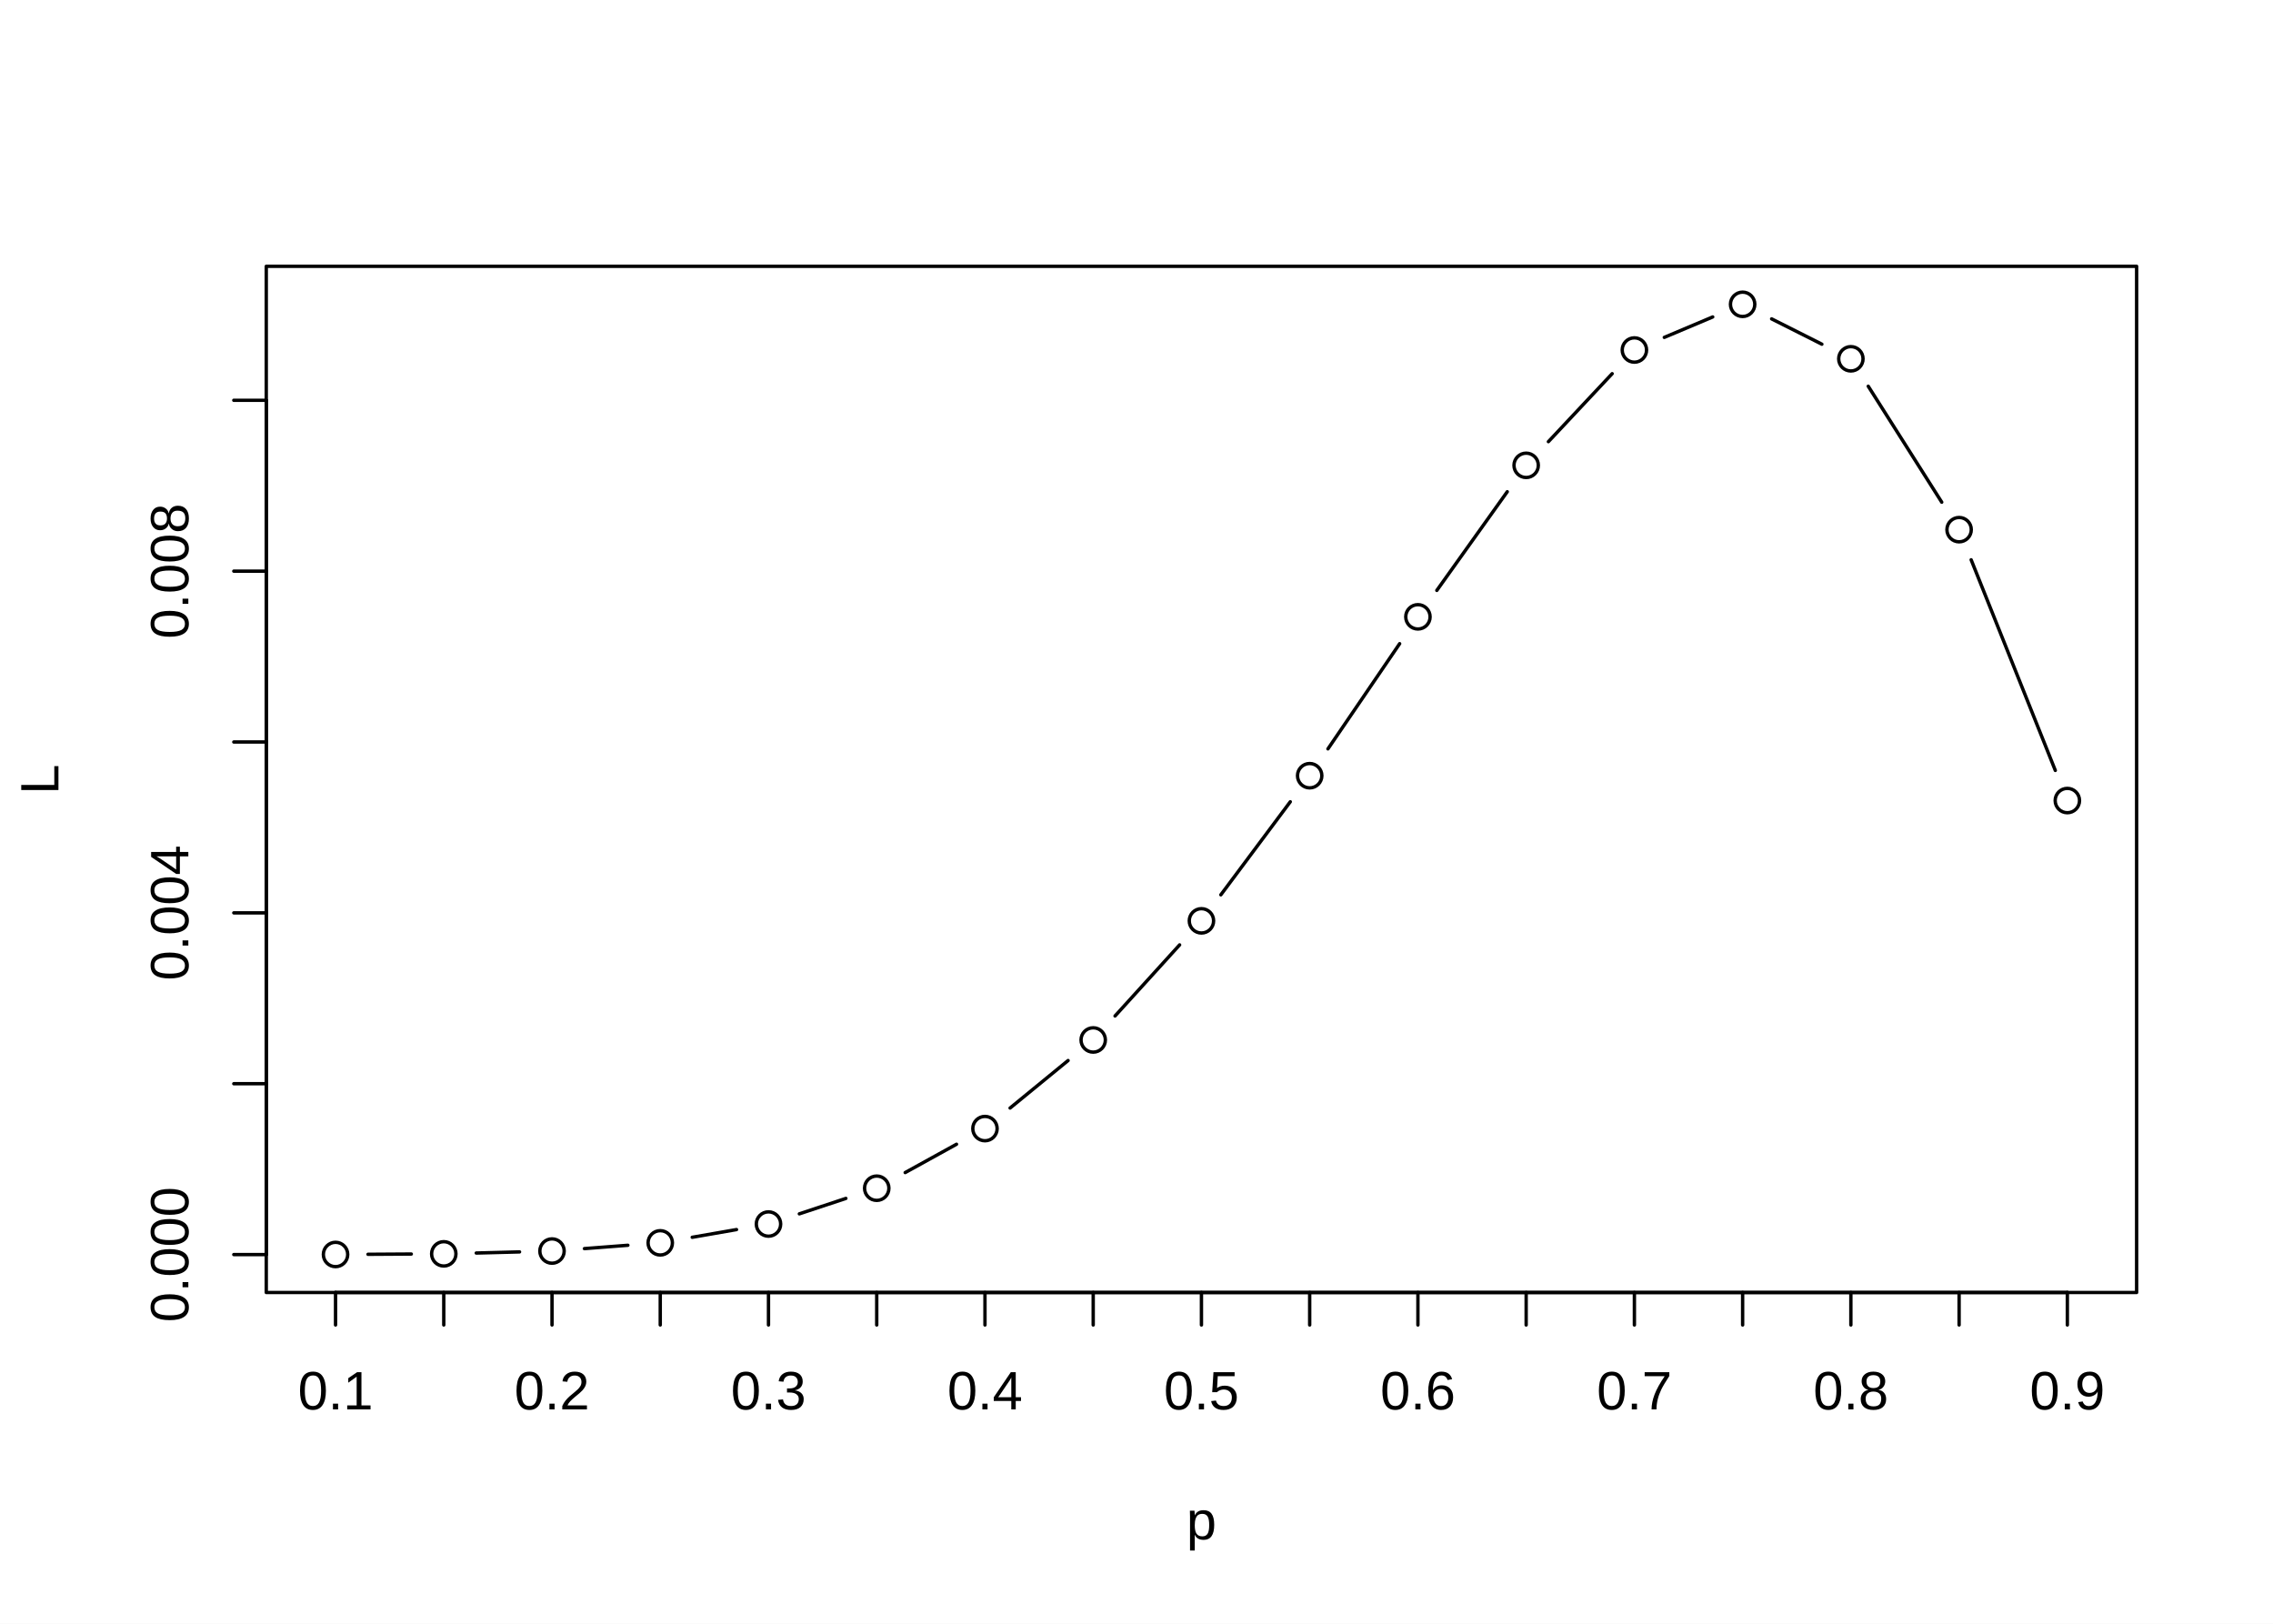
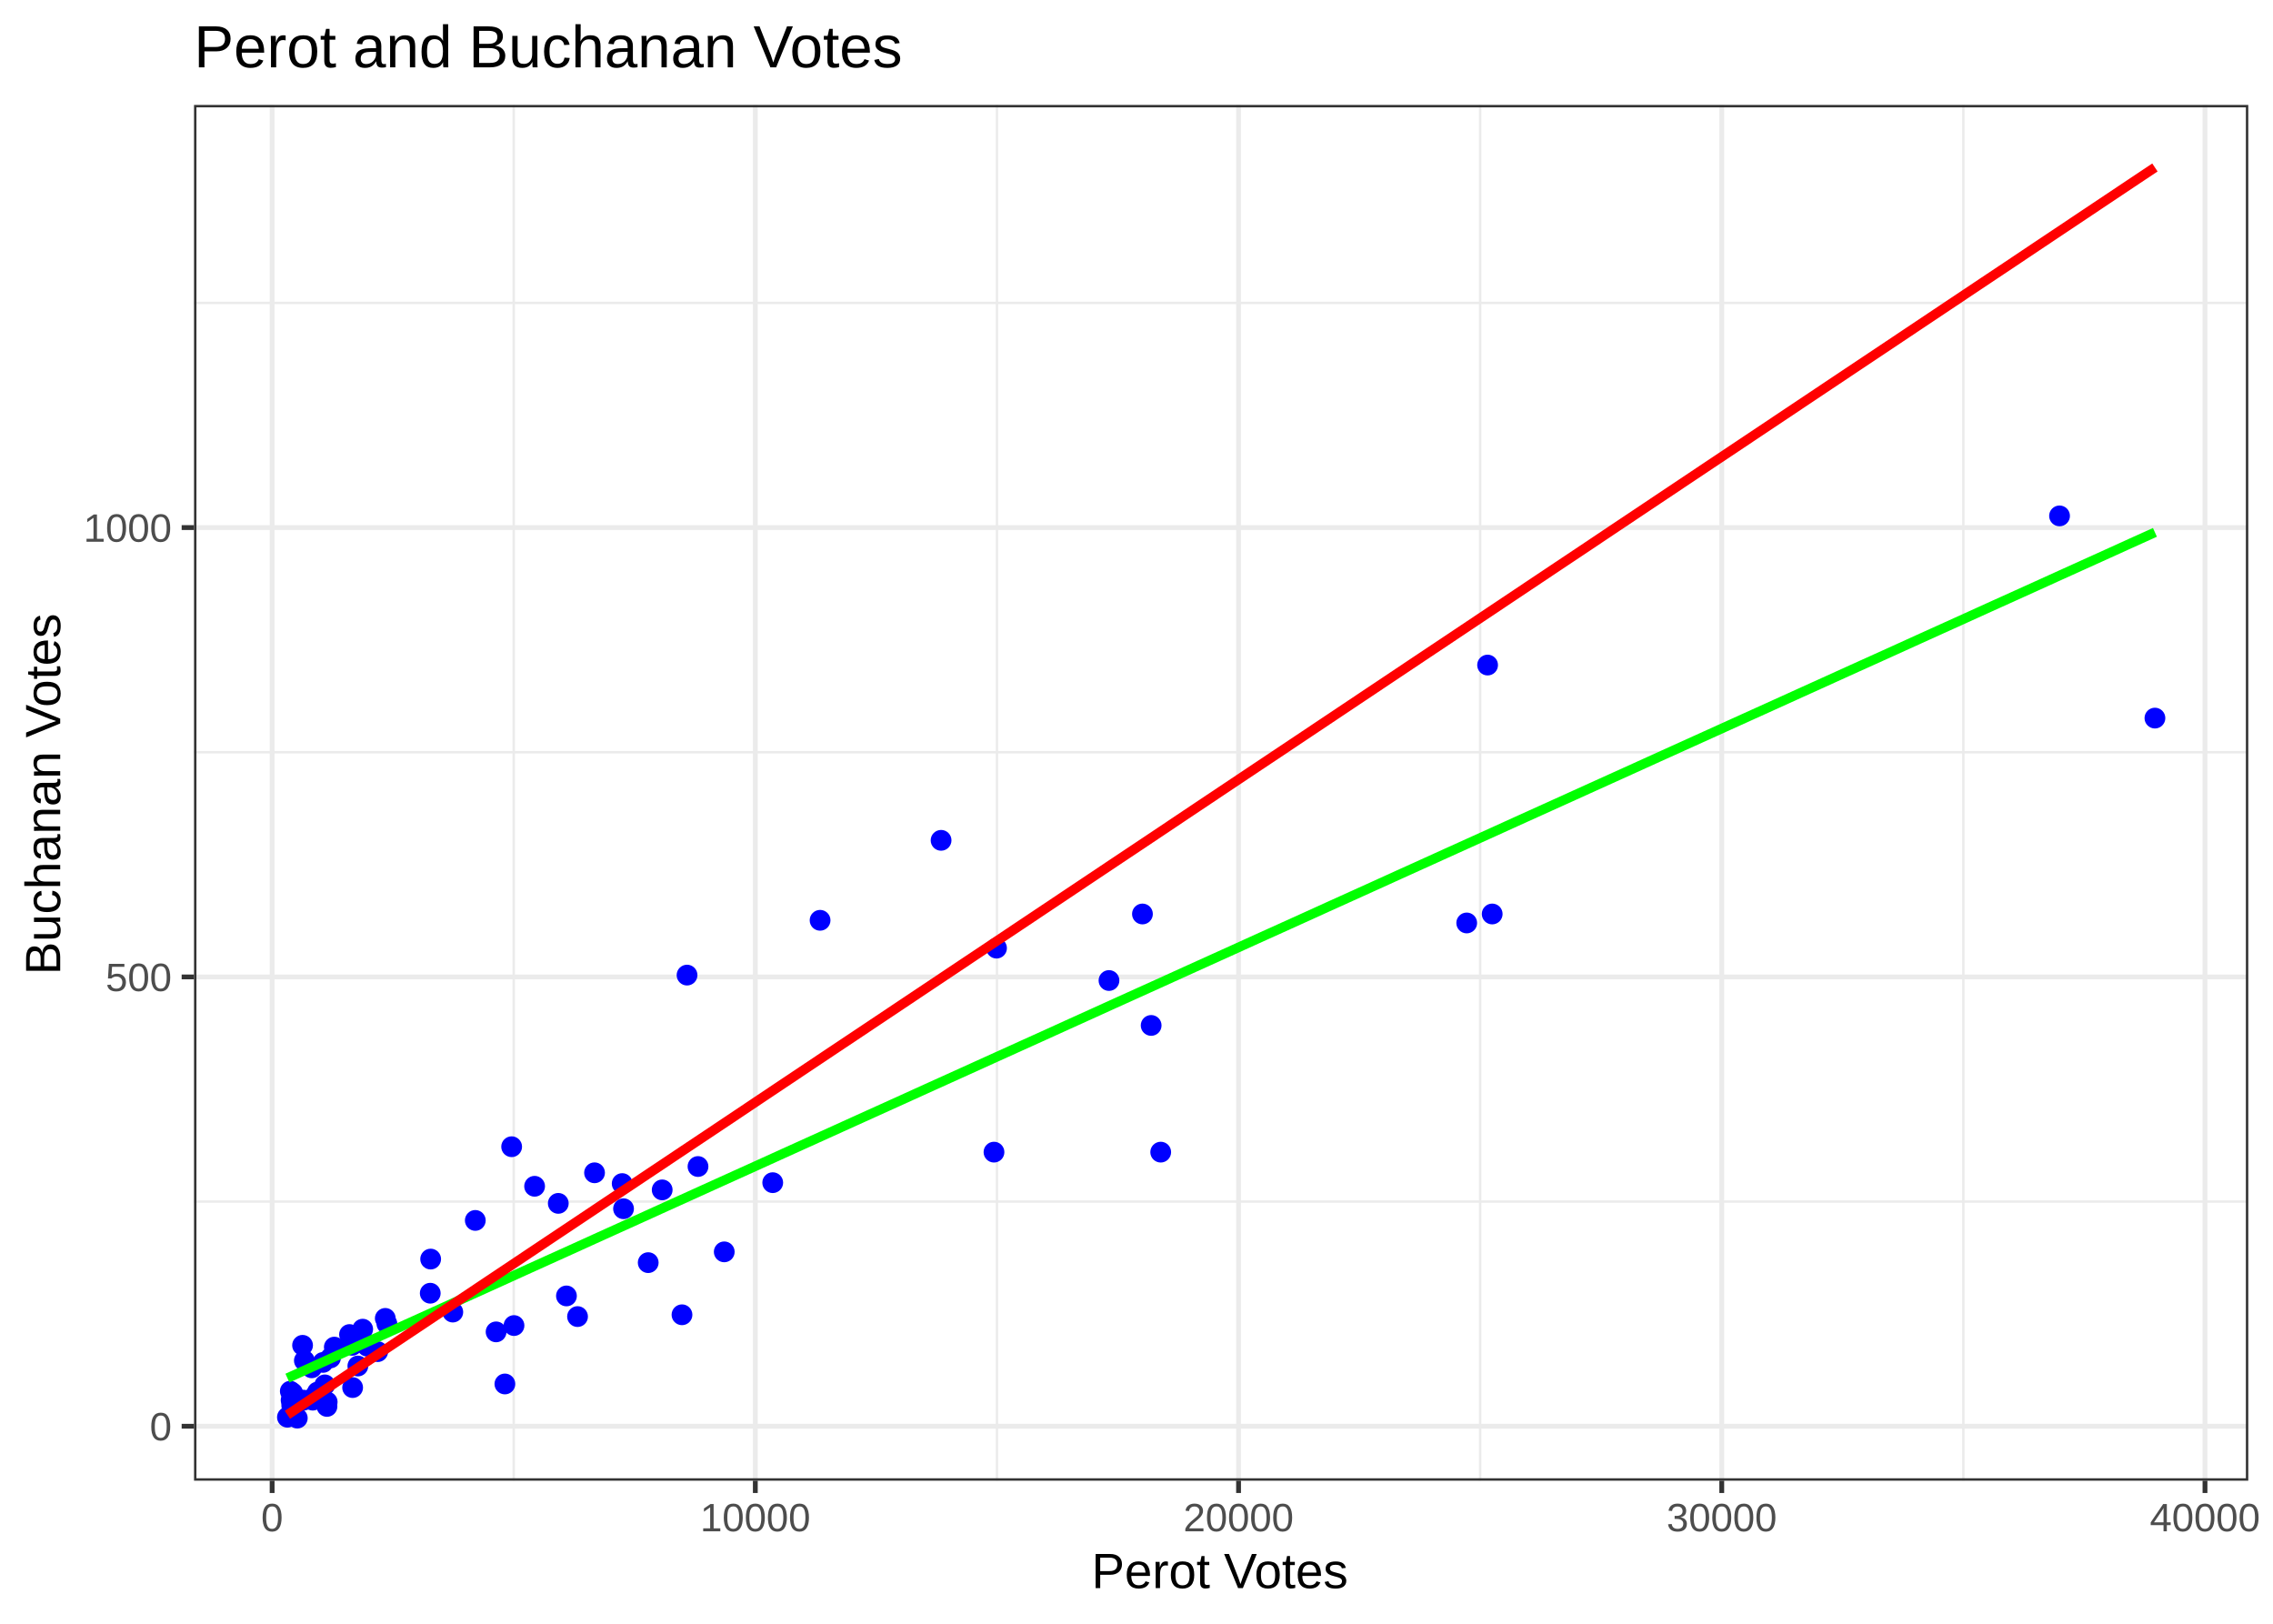
<svg xmlns="http://www.w3.org/2000/svg" viewBox="0 0 504.00 360.00">
  <defs>
    <style type="text/css">
    line, polyline, polygon, path, rect, circle {
      fill: none;
      stroke: #000000;
      stroke-linecap: round;
      stroke-linejoin: round;
      stroke-miterlimit: 10.00;
    }
  </style>
  </defs>
  <rect width="100%" height="100%" style="stroke: none; fill: #FFFFFF;" />
+   <rect x="0.00" y="0.00" width="504.00" height="360.00" style="stroke-width: 1.07; stroke: #FFFFFF; fill: #FFFFFF;" />
  <defs>
-     <clipPath id="cpNTkuMDR8NDczLjc2fDI4Ni41Nnw1OS4wNA==">
-       <rect x="59.04" y="59.04" width="414.72" height="227.52" />
+     <clipPath id="cpNDMuMDJ8NDk4LjUyfDMyOC4yOHwyMy4yNw==">
+       <rect x="43.02" y="23.27" width="455.50" height="305.01" />
    </clipPath>
  </defs>
-   <line x1="81.60" y1="278.09" x2="91.20" y2="278.03" style="stroke-width: 0.75;" clip-path="url(#cpNTkuMDR8NDczLjc2fDI4Ni41Nnw1OS4wNA==)" />
-   <line x1="105.60" y1="277.81" x2="115.20" y2="277.56" style="stroke-width: 0.75;" clip-path="url(#cpNTkuMDR8NDczLjc2fDI4Ni41Nnw1OS4wNA==)" />
-   <line x1="129.58" y1="276.83" x2="139.22" y2="276.09" style="stroke-width: 0.75;" clip-path="url(#cpNTkuMDR8NDczLjc2fDI4Ni41Nnw1OS4wNA==)" />
-   <line x1="153.49" y1="274.32" x2="163.31" y2="272.61" style="stroke-width: 0.75;" clip-path="url(#cpNTkuMDR8NDczLjc2fDI4Ni41Nnw1OS4wNA==)" />
-   <line x1="177.24" y1="269.12" x2="187.56" y2="265.70" style="stroke-width: 0.75;" clip-path="url(#cpNTkuMDR8NDczLjc2fDI4Ni41Nnw1OS4wNA==)" />
-   <line x1="200.71" y1="259.97" x2="212.09" y2="253.69" style="stroke-width: 0.75;" clip-path="url(#cpNTkuMDR8NDczLjc2fDI4Ni41Nnw1OS4wNA==)" />
-   <line x1="223.97" y1="245.66" x2="236.83" y2="235.13" style="stroke-width: 0.75;" clip-path="url(#cpNTkuMDR8NDczLjc2fDI4Ni41Nnw1OS4wNA==)" />
-   <line x1="247.24" y1="225.25" x2="261.56" y2="209.49" style="stroke-width: 0.75;" clip-path="url(#cpNTkuMDR8NDczLjc2fDI4Ni41Nnw1OS4wNA==)" />
-   <line x1="270.70" y1="198.39" x2="286.10" y2="177.76" style="stroke-width: 0.75;" clip-path="url(#cpNTkuMDR8NDczLjc2fDI4Ni41Nnw1OS4wNA==)" />
-   <line x1="294.45" y1="166.03" x2="310.35" y2="142.71" style="stroke-width: 0.75;" clip-path="url(#cpNTkuMDR8NDczLjc2fDI4Ni41Nnw1OS4wNA==)" />
-   <line x1="318.59" y1="130.90" x2="334.21" y2="109.02" style="stroke-width: 0.75;" clip-path="url(#cpNTkuMDR8NDczLjc2fDI4Ni41Nnw1OS4wNA==)" />
-   <line x1="343.33" y1="97.92" x2="357.47" y2="82.85" style="stroke-width: 0.75;" clip-path="url(#cpNTkuMDR8NDczLjc2fDI4Ni41Nnw1OS4wNA==)" />
-   <line x1="369.03" y1="74.80" x2="379.77" y2="70.27" style="stroke-width: 0.75;" clip-path="url(#cpNTkuMDR8NDczLjc2fDI4Ni41Nnw1OS4wNA==)" />
-   <line x1="392.83" y1="70.70" x2="403.97" y2="76.31" style="stroke-width: 0.75;" clip-path="url(#cpNTkuMDR8NDczLjc2fDI4Ni41Nnw1OS4wNA==)" />
-   <line x1="414.25" y1="85.63" x2="430.55" y2="111.34" style="stroke-width: 0.75;" clip-path="url(#cpNTkuMDR8NDczLjc2fDI4Ni41Nnw1OS4wNA==)" />
-   <line x1="437.07" y1="124.11" x2="455.73" y2="170.81" style="stroke-width: 0.75;" clip-path="url(#cpNTkuMDR8NDczLjc2fDI4Ni41Nnw1OS4wNA==)" />
-   <circle cx="74.40" cy="278.13" r="2.70" style="stroke-width: 0.75;" clip-path="url(#cpNTkuMDR8NDczLjc2fDI4Ni41Nnw1OS4wNA==)" />
-   <circle cx="98.40" cy="277.99" r="2.70" style="stroke-width: 0.75;" clip-path="url(#cpNTkuMDR8NDczLjc2fDI4Ni41Nnw1OS4wNA==)" />
-   <circle cx="122.40" cy="277.37" r="2.70" style="stroke-width: 0.75;" clip-path="url(#cpNTkuMDR8NDczLjc2fDI4Ni41Nnw1OS4wNA==)" />
-   <circle cx="146.40" cy="275.55" r="2.70" style="stroke-width: 0.75;" clip-path="url(#cpNTkuMDR8NDczLjc2fDI4Ni41Nnw1OS4wNA==)" />
-   <circle cx="170.40" cy="271.38" r="2.70" style="stroke-width: 0.75;" clip-path="url(#cpNTkuMDR8NDczLjc2fDI4Ni41Nnw1OS4wNA==)" />
-   <circle cx="194.40" cy="263.44" r="2.70" style="stroke-width: 0.75;" clip-path="url(#cpNTkuMDR8NDczLjc2fDI4Ni41Nnw1OS4wNA==)" />
-   <circle cx="218.40" cy="250.22" r="2.70" style="stroke-width: 0.75;" clip-path="url(#cpNTkuMDR8NDczLjc2fDI4Ni41Nnw1OS4wNA==)" />
-   <circle cx="242.40" cy="230.57" r="2.70" style="stroke-width: 0.75;" clip-path="url(#cpNTkuMDR8NDczLjc2fDI4Ni41Nnw1OS4wNA==)" />
-   <circle cx="266.40" cy="204.16" r="2.70" style="stroke-width: 0.75;" clip-path="url(#cpNTkuMDR8NDczLjc2fDI4Ni41Nnw1OS4wNA==)" />
-   <circle cx="290.40" cy="171.98" r="2.70" style="stroke-width: 0.75;" clip-path="url(#cpNTkuMDR8NDczLjc2fDI4Ni41Nnw1OS4wNA==)" />
-   <circle cx="314.40" cy="136.76" r="2.70" style="stroke-width: 0.75;" clip-path="url(#cpNTkuMDR8NDczLjc2fDI4Ni41Nnw1OS4wNA==)" />
-   <circle cx="338.40" cy="103.17" r="2.70" style="stroke-width: 0.75;" clip-path="url(#cpNTkuMDR8NDczLjc2fDI4Ni41Nnw1OS4wNA==)" />
-   <circle cx="362.40" cy="77.60" r="2.70" style="stroke-width: 0.75;" clip-path="url(#cpNTkuMDR8NDczLjc2fDI4Ni41Nnw1OS4wNA==)" />
-   <circle cx="386.40" cy="67.47" r="2.70" style="stroke-width: 0.75;" clip-path="url(#cpNTkuMDR8NDczLjc2fDI4Ni41Nnw1OS4wNA==)" />
-   <circle cx="410.40" cy="79.55" r="2.70" style="stroke-width: 0.75;" clip-path="url(#cpNTkuMDR8NDczLjc2fDI4Ni41Nnw1OS4wNA==)" />
-   <circle cx="434.40" cy="117.43" r="2.70" style="stroke-width: 0.75;" clip-path="url(#cpNTkuMDR8NDczLjc2fDI4Ni41Nnw1OS4wNA==)" />
-   <circle cx="458.40" cy="177.49" r="2.70" style="stroke-width: 0.75;" clip-path="url(#cpNTkuMDR8NDczLjc2fDI4Ni41Nnw1OS4wNA==)" />
+   <rect x="43.02" y="23.27" width="455.50" height="305.01" style="stroke-width: 1.07; stroke: none; fill: #FFFFFF;" clip-path="url(#cpNDMuMDJ8NDk4LjUyfDMyOC4yOHwyMy4yNw==)" />
+   <polyline points="43.02,266.40 498.52,266.40 " style="stroke-width: 0.53; stroke: #EBEBEB; stroke-linecap: butt;" clip-path="url(#cpNDMuMDJ8NDk4LjUyfDMyOC4yOHwyMy4yNw==)" />
+   <polyline points="43.02,166.78 498.52,166.78 " style="stroke-width: 0.53; stroke: #EBEBEB; stroke-linecap: butt;" clip-path="url(#cpNDMuMDJ8NDk4LjUyfDMyOC4yOHwyMy4yNw==)" />
+   <polyline points="43.02,67.16 498.52,67.16 " style="stroke-width: 0.53; stroke: #EBEBEB; stroke-linecap: butt;" clip-path="url(#cpNDMuMDJ8NDk4LjUyfDMyOC4yOHwyMy4yNw==)" />
+   <polyline points="113.91,328.28 113.91,23.27 " style="stroke-width: 0.53; stroke: #EBEBEB; stroke-linecap: butt;" clip-path="url(#cpNDMuMDJ8NDk4LjUyfDMyOC4yOHwyMy4yNw==)" />
+   <polyline points="221.06,328.28 221.06,23.27 " style="stroke-width: 0.53; stroke: #EBEBEB; stroke-linecap: butt;" clip-path="url(#cpNDMuMDJ8NDk4LjUyfDMyOC4yOHwyMy4yNw==)" />
+   <polyline points="328.20,328.28 328.20,23.27 " style="stroke-width: 0.53; stroke: #EBEBEB; stroke-linecap: butt;" clip-path="url(#cpNDMuMDJ8NDk4LjUyfDMyOC4yOHwyMy4yNw==)" />
+   <polyline points="435.34,328.28 435.34,23.27 " style="stroke-width: 0.53; stroke: #EBEBEB; stroke-linecap: butt;" clip-path="url(#cpNDMuMDJ8NDk4LjUyfDMyOC4yOHwyMy4yNw==)" />
+   <polyline points="43.02,316.21 498.52,316.21 " style="stroke-width: 1.07; stroke: #EBEBEB; stroke-linecap: butt;" clip-path="url(#cpNDMuMDJ8NDk4LjUyfDMyOC4yOHwyMy4yNw==)" />
+   <polyline points="43.02,216.59 498.52,216.59 " style="stroke-width: 1.07; stroke: #EBEBEB; stroke-linecap: butt;" clip-path="url(#cpNDMuMDJ8NDk4LjUyfDMyOC4yOHwyMy4yNw==)" />
+   <polyline points="43.02,116.97 498.52,116.97 " style="stroke-width: 1.07; stroke: #EBEBEB; stroke-linecap: butt;" clip-path="url(#cpNDMuMDJ8NDk4LjUyfDMyOC4yOHwyMy4yNw==)" />
+   <polyline points="60.34,328.28 60.34,23.27 " style="stroke-width: 1.07; stroke: #EBEBEB; stroke-linecap: butt;" clip-path="url(#cpNDMuMDJ8NDk4LjUyfDMyOC4yOHwyMy4yNw==)" />
+   <polyline points="167.48,328.28 167.48,23.27 " style="stroke-width: 1.07; stroke: #EBEBEB; stroke-linecap: butt;" clip-path="url(#cpNDMuMDJ8NDk4LjUyfDMyOC4yOHwyMy4yNw==)" />
+   <polyline points="274.63,328.28 274.63,23.27 " style="stroke-width: 1.07; stroke: #EBEBEB; stroke-linecap: butt;" clip-path="url(#cpNDMuMDJ8NDk4LjUyfDMyOC4yOHwyMy4yNw==)" />
+   <polyline points="381.77,328.28 381.77,23.27 " style="stroke-width: 1.07; stroke: #EBEBEB; stroke-linecap: butt;" clip-path="url(#cpNDMuMDJ8NDk4LjUyfDMyOC4yOHwyMy4yNw==)" />
+   <polyline points="488.92,328.28 488.92,23.27 " style="stroke-width: 1.07; stroke: #EBEBEB; stroke-linecap: butt;" clip-path="url(#cpNDMuMDJ8NDk4LjUyfDMyOC4yOHwyMy4yNw==)" />
+   <circle cx="146.83" cy="263.81" r="1.95" style="stroke-width: 0.71; stroke: #0000FF; fill: #0000FF;" clip-path="url(#cpNDMuMDJ8NDk4LjUyfDMyOC4yOHwyMy4yNw==)" />
+   <circle cx="67.49" cy="301.66" r="1.95" style="stroke-width: 0.71; stroke: #0000FF; fill: #0000FF;" clip-path="url(#cpNDMuMDJ8NDk4LjUyfDMyOC4yOHwyMy4yNw==)" />
+   <circle cx="123.79" cy="266.80" r="1.95" style="stroke-width: 0.71; stroke: #0000FF; fill: #0000FF;" clip-path="url(#cpNDMuMDJ8NDk4LjUyfDMyOC4yOHwyMy4yNw==)" />
+   <circle cx="69.12" cy="303.26" r="1.95" style="stroke-width: 0.71; stroke: #0000FF; fill: #0000FF;" clip-path="url(#cpNDMuMDJ8NDk4LjUyfDMyOC4yOHwyMy4yNw==)" />
+   <circle cx="330.87" cy="202.64" r="1.95" style="stroke-width: 0.71; stroke: #0000FF; fill: #0000FF;" clip-path="url(#cpNDMuMDJ8NDk4LjUyfDMyOC4yOHwyMy4yNw==)" />
+   <circle cx="477.82" cy="159.21" r="1.95" style="stroke-width: 0.71; stroke: #0000FF; fill: #0000FF;" clip-path="url(#cpNDMuMDJ8NDk4LjUyfDMyOC4yOHwyMy4yNw==)" />
+   <circle cx="67.09" cy="298.27" r="1.95" style="stroke-width: 0.71; stroke: #0000FF; fill: #0000FF;" clip-path="url(#cpNDMuMDJ8NDk4LjUyfDMyOC4yOHwyMy4yNw==)" />
+   <circle cx="143.73" cy="279.94" r="1.95" style="stroke-width: 0.71; stroke: #0000FF; fill: #0000FF;" clip-path="url(#cpNDMuMDJ8NDk4LjUyfDMyOC4yOHwyMy4yNw==)" />
+   <circle cx="137.96" cy="262.41" r="1.95" style="stroke-width: 0.71; stroke: #0000FF; fill: #0000FF;" clip-path="url(#cpNDMuMDJ8NDk4LjUyfDMyOC4yOHwyMy4yNw==)" />
+   <circle cx="95.49" cy="279.15" r="1.95" style="stroke-width: 0.71; stroke: #0000FF; fill: #0000FF;" clip-path="url(#cpNDMuMDJ8NDk4LjUyfDMyOC4yOHwyMy4yNw==)" />
+   <circle cx="128.06" cy="291.90" r="1.95" style="stroke-width: 0.71; stroke: #0000FF; fill: #0000FF;" clip-path="url(#cpNDMuMDJ8NDk4LjUyfDMyOC4yOHwyMy4yNw==)" />
+   <circle cx="81.45" cy="298.47" r="1.95" style="stroke-width: 0.71; stroke: #0000FF; fill: #0000FF;" clip-path="url(#cpNDMuMDJ8NDk4LjUyfDMyOC4yOHwyMy4yNw==)" />
+   <circle cx="70.68" cy="309.03" r="1.95" style="stroke-width: 0.71; stroke: #0000FF; fill: #0000FF;" clip-path="url(#cpNDMuMDJ8NDk4LjUyfDMyOC4yOHwyMy4yNw==)" />
+   <circle cx="67.33" cy="310.43" r="1.95" style="stroke-width: 0.71; stroke: #0000FF; fill: #0000FF;" clip-path="url(#cpNDMuMDJ8NDk4LjUyfDMyOC4yOHwyMy4yNw==)" />
+   <circle cx="208.67" cy="186.31" r="1.95" style="stroke-width: 0.71; stroke: #0000FF; fill: #0000FF;" clip-path="url(#cpNDMuMDJ8NDk4LjUyfDMyOC4yOHwyMy4yNw==)" />
+   <circle cx="152.34" cy="216.19" r="1.95" style="stroke-width: 0.71; stroke: #0000FF; fill: #0000FF;" clip-path="url(#cpNDMuMDJ8NDk4LjUyfDMyOC4yOHwyMy4yNw==)" />
+   <circle cx="83.75" cy="299.67" r="1.95" style="stroke-width: 0.71; stroke: #0000FF; fill: #0000FF;" clip-path="url(#cpNDMuMDJ8NDk4LjUyfDMyOC4yOHwyMy4yNw==)" />
+   <circle cx="69.75" cy="309.63" r="1.95" style="stroke-width: 0.71; stroke: #0000FF; fill: #0000FF;" clip-path="url(#cpNDMuMDJ8NDk4LjUyfDMyOC4yOHwyMy4yNw==)" />
+   <circle cx="70.39" cy="308.63" r="1.95" style="stroke-width: 0.71; stroke: #0000FF; fill: #0000FF;" clip-path="url(#cpNDMuMDJ8NDk4LjUyfDMyOC4yOHwyMy4yNw==)" />
+   <circle cx="69.35" cy="310.43" r="1.95" style="stroke-width: 0.71; stroke: #0000FF; fill: #0000FF;" clip-path="url(#cpNDMuMDJ8NDk4LjUyfDMyOC4yOHwyMy4yNw==)" />
+   <circle cx="65.92" cy="314.41" r="1.95" style="stroke-width: 0.71; stroke: #0000FF; fill: #0000FF;" clip-path="url(#cpNDMuMDJ8NDk4LjUyfDMyOC4yOHwyMy4yNw==)" />
+   <circle cx="71.63" cy="302.06" r="1.95" style="stroke-width: 0.71; stroke: #0000FF; fill: #0000FF;" clip-path="url(#cpNDMuMDJ8NDk4LjUyfDMyOC4yOHwyMy4yNw==)" />
+   <circle cx="64.69" cy="311.62" r="1.95" style="stroke-width: 0.71; stroke: #0000FF; fill: #0000FF;" clip-path="url(#cpNDMuMDJ8NDk4LjUyfDMyOC4yOHwyMy4yNw==)" />
+   <circle cx="69.46" cy="310.23" r="1.95" style="stroke-width: 0.71; stroke: #0000FF; fill: #0000FF;" clip-path="url(#cpNDMuMDJ8NDk4LjUyfDMyOC4yOHwyMy4yNw==)" />
+   <circle cx="72.50" cy="311.82" r="1.95" style="stroke-width: 0.71; stroke: #0000FF; fill: #0000FF;" clip-path="url(#cpNDMuMDJ8NDk4LjUyfDMyOC4yOHwyMy4yNw==)" />
+   <circle cx="138.26" cy="267.99" r="1.95" style="stroke-width: 0.71; stroke: #0000FF; fill: #0000FF;" clip-path="url(#cpNDMuMDJ8NDk4LjUyfDMyOC4yOHwyMy4yNw==)" />
+   <circle cx="100.40" cy="290.90" r="1.95" style="stroke-width: 0.71; stroke: #0000FF; fill: #0000FF;" clip-path="url(#cpNDMuMDJ8NDk4LjUyfDMyOC4yOHwyMy4yNw==)" />
+   <circle cx="329.85" cy="147.45" r="1.95" style="stroke-width: 0.71; stroke: #0000FF; fill: #0000FF;" clip-path="url(#cpNDMuMDJ8NDk4LjUyfDMyOC4yOHwyMy4yNw==)" />
+   <circle cx="73.28" cy="301.06" r="1.95" style="stroke-width: 0.71; stroke: #0000FF; fill: #0000FF;" clip-path="url(#cpNDMuMDJ8NDk4LjUyfDMyOC4yOHwyMy4yNw==)" />
+   <circle cx="110.00" cy="295.29" r="1.95" style="stroke-width: 0.71; stroke: #0000FF; fill: #0000FF;" clip-path="url(#cpNDMuMDJ8NDk4LjUyfDMyOC4yOHwyMy4yNw==)" />
+   <circle cx="77.50" cy="295.88" r="1.95" style="stroke-width: 0.71; stroke: #0000FF; fill: #0000FF;" clip-path="url(#cpNDMuMDJ8NDk4LjUyfDMyOC4yOHwyMy4yNw==)" />
+   <circle cx="64.55" cy="310.43" r="1.95" style="stroke-width: 0.71; stroke: #0000FF; fill: #0000FF;" clip-path="url(#cpNDMuMDJ8NDk4LjUyfDMyOC4yOHwyMy4yNw==)" />
+   <circle cx="63.73" cy="314.21" r="1.95" style="stroke-width: 0.71; stroke: #0000FF; fill: #0000FF;" clip-path="url(#cpNDMuMDJ8NDk4LjUyfDMyOC4yOHwyMy4yNw==)" />
+   <circle cx="154.77" cy="258.63" r="1.95" style="stroke-width: 0.71; stroke: #0000FF; fill: #0000FF;" clip-path="url(#cpNDMuMDJ8NDk4LjUyfDMyOC4yOHwyMy4yNw==)" />
+   <circle cx="257.37" cy="255.44" r="1.95" style="stroke-width: 0.71; stroke: #0000FF; fill: #0000FF;" clip-path="url(#cpNDMuMDJ8NDk4LjUyfDMyOC4yOHwyMy4yNw==)" />
+   <circle cx="131.83" cy="260.02" r="1.95" style="stroke-width: 0.71; stroke: #0000FF; fill: #0000FF;" clip-path="url(#cpNDMuMDJ8NDk4LjUyfDMyOC4yOHwyMy4yNw==)" />
+   <circle cx="79.35" cy="302.86" r="1.95" style="stroke-width: 0.71; stroke: #0000FF; fill: #0000FF;" clip-path="url(#cpNDMuMDJ8NDk4LjUyfDMyOC4yOHwyMy4yNw==)" />
+   <circle cx="64.37" cy="308.44" r="1.95" style="stroke-width: 0.71; stroke: #0000FF; fill: #0000FF;" clip-path="url(#cpNDMuMDJ8NDk4LjUyfDMyOC4yOHwyMy4yNw==)" />
+   <circle cx="66.53" cy="310.43" r="1.95" style="stroke-width: 0.71; stroke: #0000FF; fill: #0000FF;" clip-path="url(#cpNDMuMDJ8NDk4LjUyfDMyOC4yOHwyMy4yNw==)" />
+   <circle cx="171.34" cy="262.21" r="1.95" style="stroke-width: 0.71; stroke: #0000FF; fill: #0000FF;" clip-path="url(#cpNDMuMDJ8NDk4LjUyfDMyOC4yOHwyMy4yNw==)" />
+   <circle cx="181.84" cy="204.04" r="1.95" style="stroke-width: 0.71; stroke: #0000FF; fill: #0000FF;" clip-path="url(#cpNDMuMDJ8NDk4LjUyfDMyOC4yOHwyMy4yNw==)" />
+   <circle cx="113.97" cy="293.89" r="1.95" style="stroke-width: 0.71; stroke: #0000FF; fill: #0000FF;" clip-path="url(#cpNDMuMDJ8NDk4LjUyfDMyOC4yOHwyMy4yNw==)" />
+   <circle cx="325.22" cy="204.63" r="1.95" style="stroke-width: 0.71; stroke: #0000FF; fill: #0000FF;" clip-path="url(#cpNDMuMDJ8NDk4LjUyfDMyOC4yOHwyMy4yNw==)" />
+   <circle cx="111.95" cy="306.84" r="1.95" style="stroke-width: 0.71; stroke: #0000FF; fill: #0000FF;" clip-path="url(#cpNDMuMDJ8NDk4LjUyfDMyOC4yOHwyMy4yNw==)" />
+   <circle cx="78.09" cy="298.27" r="1.95" style="stroke-width: 0.71; stroke: #0000FF; fill: #0000FF;" clip-path="url(#cpNDMuMDJ8NDk4LjUyfDMyOC4yOHwyMy4yNw==)" />
+   <circle cx="118.54" cy="263.01" r="1.95" style="stroke-width: 0.71; stroke: #0000FF; fill: #0000FF;" clip-path="url(#cpNDMuMDJ8NDk4LjUyfDMyOC4yOHwyMy4yNw==)" />
+   <circle cx="78.19" cy="307.64" r="1.95" style="stroke-width: 0.71; stroke: #0000FF; fill: #0000FF;" clip-path="url(#cpNDMuMDJ8NDk4LjUyfDMyOC4yOHwyMy4yNw==)" />
+   <circle cx="255.25" cy="227.35" r="1.95" style="stroke-width: 0.71; stroke: #0000FF; fill: #0000FF;" clip-path="url(#cpNDMuMDJ8NDk4LjUyfDMyOC4yOHwyMy4yNw==)" />
+   <circle cx="125.60" cy="287.32" r="1.95" style="stroke-width: 0.71; stroke: #0000FF; fill: #0000FF;" clip-path="url(#cpNDMuMDJ8NDk4LjUyfDMyOC4yOHwyMy4yNw==)" />
+   <circle cx="253.32" cy="202.64" r="1.95" style="stroke-width: 0.71; stroke: #0000FF; fill: #0000FF;" clip-path="url(#cpNDMuMDJ8NDk4LjUyfDMyOC4yOHwyMy4yNw==)" />
+   <circle cx="456.67" cy="114.38" r="1.95" style="stroke-width: 0.71; stroke: #0000FF; fill: #0000FF;" clip-path="url(#cpNDMuMDJ8NDk4LjUyfDMyOC4yOHwyMy4yNw==)" />
+   <circle cx="220.96" cy="210.21" r="1.95" style="stroke-width: 0.71; stroke: #0000FF; fill: #0000FF;" clip-path="url(#cpNDMuMDJ8NDk4LjUyfDMyOC4yOHwyMy4yNw==)" />
+   <circle cx="95.40" cy="286.72" r="1.95" style="stroke-width: 0.71; stroke: #0000FF; fill: #0000FF;" clip-path="url(#cpNDMuMDJ8NDk4LjUyfDMyOC4yOHwyMy4yNw==)" />
+   <circle cx="113.45" cy="254.24" r="1.95" style="stroke-width: 0.71; stroke: #0000FF; fill: #0000FF;" clip-path="url(#cpNDMuMDJ8NDk4LjUyfDMyOC4yOHwyMy4yNw==)" />
+   <circle cx="220.40" cy="255.44" r="1.95" style="stroke-width: 0.71; stroke: #0000FF; fill: #0000FF;" clip-path="url(#cpNDMuMDJ8NDk4LjUyfDMyOC4yOHwyMy4yNw==)" />
+   <circle cx="160.59" cy="277.55" r="1.95" style="stroke-width: 0.71; stroke: #0000FF; fill: #0000FF;" clip-path="url(#cpNDMuMDJ8NDk4LjUyfDMyOC4yOHwyMy4yNw==)" />
+   <circle cx="105.39" cy="270.58" r="1.95" style="stroke-width: 0.71; stroke: #0000FF; fill: #0000FF;" clip-path="url(#cpNDMuMDJ8NDk4LjUyfDMyOC4yOHwyMy4yNw==)" />
+   <circle cx="151.22" cy="291.50" r="1.95" style="stroke-width: 0.71; stroke: #0000FF; fill: #0000FF;" clip-path="url(#cpNDMuMDJ8NDk4LjUyfDMyOC4yOHwyMy4yNw==)" />
+   <circle cx="85.79" cy="293.49" r="1.95" style="stroke-width: 0.71; stroke: #0000FF; fill: #0000FF;" clip-path="url(#cpNDMuMDJ8NDk4LjUyfDMyOC4yOHwyMy4yNw==)" />
+   <circle cx="80.42" cy="294.69" r="1.95" style="stroke-width: 0.71; stroke: #0000FF; fill: #0000FF;" clip-path="url(#cpNDMuMDJ8NDk4LjUyfDMyOC4yOHwyMy4yNw==)" />
+   <circle cx="72.55" cy="310.83" r="1.95" style="stroke-width: 0.71; stroke: #0000FF; fill: #0000FF;" clip-path="url(#cpNDMuMDJ8NDk4LjUyfDMyOC4yOHwyMy4yNw==)" />
+   <circle cx="64.89" cy="308.83" r="1.95" style="stroke-width: 0.71; stroke: #0000FF; fill: #0000FF;" clip-path="url(#cpNDMuMDJ8NDk4LjUyfDMyOC4yOHwyMy4yNw==)" />
+   <circle cx="245.90" cy="217.39" r="1.95" style="stroke-width: 0.71; stroke: #0000FF; fill: #0000FF;" clip-path="url(#cpNDMuMDJ8NDk4LjUyfDMyOC4yOHwyMy4yNw==)" />
+   <circle cx="72.03" cy="307.04" r="1.95" style="stroke-width: 0.71; stroke: #0000FF; fill: #0000FF;" clip-path="url(#cpNDMuMDJ8NDk4LjUyfDMyOC4yOHwyMy4yNw==)" />
+   <circle cx="85.43" cy="292.30" r="1.95" style="stroke-width: 0.71; stroke: #0000FF; fill: #0000FF;" clip-path="url(#cpNDMuMDJ8NDk4LjUyfDMyOC4yOHwyMy4yNw==)" />
+   <circle cx="74.13" cy="298.67" r="1.95" style="stroke-width: 0.71; stroke: #0000FF; fill: #0000FF;" clip-path="url(#cpNDMuMDJ8NDk4LjUyfDMyOC4yOHwyMy4yNw==)" />
+   <polyline points="63.73,305.54 68.97,303.17 74.21,300.79 79.45,298.42 84.69,296.04 89.93,293.67 95.18,291.30 100.42,288.92 105.66,286.55 110.90,284.18 116.14,281.80 121.38,279.43 126.63,277.06 131.87,274.68 137.11,272.31 142.35,269.94 147.59,267.56 152.83,265.19 158.08,262.81 163.32,260.44 168.56,258.07 173.80,255.69 179.04,253.32 184.28,250.95 189.53,248.57 194.77,246.20 200.01,243.83 205.25,241.45 210.49,239.08 215.73,236.71 220.98,234.33 226.22,231.96 231.46,229.59 236.70,227.21 241.94,224.84 247.18,222.46 252.43,220.09 257.67,217.72 262.91,215.34 268.15,212.97 273.39,210.60 278.63,208.22 283.88,205.85 289.12,203.48 294.36,201.10 299.60,198.73 304.84,196.36 310.08,193.98 315.32,191.61 320.57,189.23 325.81,186.86 331.05,184.49 336.29,182.11 341.53,179.74 346.77,177.37 352.02,174.99 357.26,172.62 362.50,170.25 367.74,167.87 372.98,165.50 378.22,163.13 383.47,160.75 388.71,158.38 393.95,156.01 399.19,153.63 404.43,151.26 409.67,148.88 414.92,146.51 420.16,144.14 425.40,141.76 430.64,139.39 435.88,137.02 441.12,134.64 446.37,132.27 451.61,129.90 456.85,127.52 462.09,125.15 467.33,122.78 472.57,120.40 477.82,118.03 " style="stroke-width: 2.13; stroke: #00FF00; stroke-linecap: butt;" clip-path="url(#cpNDMuMDJ8NDk4LjUyfDMyOC4yOHwyMy4yNw==)" />
+   <polyline points="63.73,313.68 68.97,310.18 74.21,306.67 79.45,303.17 84.69,299.67 89.93,296.17 95.18,292.67 100.42,289.17 105.66,285.67 110.90,282.17 116.14,278.67 121.38,275.17 126.63,271.67 131.87,268.17 137.11,264.67 142.35,261.17 147.59,257.67 152.83,254.17 158.08,250.67 163.32,247.17 168.56,243.66 173.80,240.16 179.04,236.66 184.28,233.16 189.53,229.66 194.77,226.16 200.01,222.66 205.25,219.16 210.49,215.66 215.73,212.16 220.98,208.66 226.22,205.16 231.46,201.66 236.70,198.16 241.94,194.66 247.18,191.16 252.43,187.66 257.67,184.16 262.91,180.65 268.15,177.15 273.39,173.65 278.63,170.15 283.88,166.65 289.12,163.15 294.36,159.65 299.60,156.15 304.84,152.65 310.08,149.15 315.32,145.65 320.57,142.15 325.81,138.65 331.05,135.15 336.29,131.65 341.53,128.15 346.77,124.65 352.02,121.15 357.26,117.64 362.50,114.14 367.74,110.64 372.98,107.14 378.22,103.64 383.47,100.14 388.71,96.64 393.95,93.14 399.19,89.64 404.43,86.14 409.67,82.64 414.92,79.14 420.16,75.64 425.40,72.14 430.64,68.64 435.88,65.14 441.12,61.64 446.37,58.14 451.61,54.63 456.85,51.13 462.09,47.63 467.33,44.13 472.57,40.63 477.82,37.13 " style="stroke-width: 2.13; stroke: #FF0000; stroke-linecap: butt;" clip-path="url(#cpNDMuMDJ8NDk4LjUyfDMyOC4yOHwyMy4yNw==)" />
+   <rect x="43.02" y="23.27" width="455.50" height="305.01" style="stroke-width: 1.07; stroke: #333333;" clip-path="url(#cpNDMuMDJ8NDk4LjUyfDMyOC4yOHwyMy4yNw==)" />
  <defs>
    <clipPath id="cpMC4wMHw1MDQuMDB8MzYwLjAwfDAuMDA=">
      <rect x="0.00" y="0.00" width="504.00" height="360.00" />
    </clipPath>
  </defs>
-   <line x1="59.04" y1="278.15" x2="59.04" y2="88.75" style="stroke-width: 0.75;" clip-path="url(#cpMC4wMHw1MDQuMDB8MzYwLjAwfDAuMDA=)" />
-   <line x1="59.04" y1="278.15" x2="51.84" y2="278.15" style="stroke-width: 0.75;" clip-path="url(#cpMC4wMHw1MDQuMDB8MzYwLjAwfDAuMDA=)" />
-   <line x1="59.04" y1="240.27" x2="51.84" y2="240.27" style="stroke-width: 0.75;" clip-path="url(#cpMC4wMHw1MDQuMDB8MzYwLjAwfDAuMDA=)" />
-   <line x1="59.04" y1="202.39" x2="51.84" y2="202.39" style="stroke-width: 0.75;" clip-path="url(#cpMC4wMHw1MDQuMDB8MzYwLjAwfDAuMDA=)" />
-   <line x1="59.04" y1="164.51" x2="51.84" y2="164.51" style="stroke-width: 0.75;" clip-path="url(#cpMC4wMHw1MDQuMDB8MzYwLjAwfDAuMDA=)" />
-   <line x1="59.04" y1="126.63" x2="51.84" y2="126.63" style="stroke-width: 0.75;" clip-path="url(#cpMC4wMHw1MDQuMDB8MzYwLjAwfDAuMDA=)" />
-   <line x1="59.04" y1="88.75" x2="51.84" y2="88.75" style="stroke-width: 0.75;" clip-path="url(#cpMC4wMHw1MDQuMDB8MzYwLjAwfDAuMDA=)" />
  <g clip-path="url(#cpMC4wMHw1MDQuMDB8MzYwLjAwfDAuMDA=)">
-     <text transform="translate(41.76,293.16) rotate(-90)" style="font-size: 12.00px; font-family: Arial;" textLength="30.03px" lengthAdjust="spacingAndGlyphs">0.000</text>
+     <text x="33.20" y="319.35" style="font-size: 8.80px; fill: #4D4D4D; font-family: Arial;" textLength="4.89px" lengthAdjust="spacingAndGlyphs">0</text>
  </g>
  <g clip-path="url(#cpMC4wMHw1MDQuMDB8MzYwLjAwfDAuMDA=)">
-     <text transform="translate(41.76,217.40) rotate(-90)" style="font-size: 12.00px; font-family: Arial;" textLength="30.03px" lengthAdjust="spacingAndGlyphs">0.004</text>
+     <text x="23.41" y="219.74" style="font-size: 8.80px; fill: #4D4D4D; font-family: Arial;" textLength="14.68px" lengthAdjust="spacingAndGlyphs">500</text>
  </g>
  <g clip-path="url(#cpMC4wMHw1MDQuMDB8MzYwLjAwfDAuMDA=)">
-     <text transform="translate(41.76,141.64) rotate(-90)" style="font-size: 12.00px; font-family: Arial;" textLength="30.03px" lengthAdjust="spacingAndGlyphs">0.008</text>
+     <text x="18.51" y="120.12" style="font-size: 8.80px; fill: #4D4D4D; font-family: Arial;" textLength="19.58px" lengthAdjust="spacingAndGlyphs">1000</text>
  </g>
-   <polyline points="59.04,286.56 473.76,286.56 473.76,59.04 59.04,59.04 59.04,286.56 " style="stroke-width: 0.75;" clip-path="url(#cpMC4wMHw1MDQuMDB8MzYwLjAwfDAuMDA=)" />
+   <polyline points="40.28,316.21 43.02,316.21 " style="stroke-width: 1.07; stroke: #333333; stroke-linecap: butt;" clip-path="url(#cpMC4wMHw1MDQuMDB8MzYwLjAwfDAuMDA=)" />
+   <polyline points="40.28,216.59 43.02,216.59 " style="stroke-width: 1.07; stroke: #333333; stroke-linecap: butt;" clip-path="url(#cpMC4wMHw1MDQuMDB8MzYwLjAwfDAuMDA=)" />
+   <polyline points="40.28,116.97 43.02,116.97 " style="stroke-width: 1.07; stroke: #333333; stroke-linecap: butt;" clip-path="url(#cpMC4wMHw1MDQuMDB8MzYwLjAwfDAuMDA=)" />
+   <polyline points="60.34,331.02 60.34,328.28 " style="stroke-width: 1.07; stroke: #333333; stroke-linecap: butt;" clip-path="url(#cpMC4wMHw1MDQuMDB8MzYwLjAwfDAuMDA=)" />
+   <polyline points="167.48,331.02 167.48,328.28 " style="stroke-width: 1.07; stroke: #333333; stroke-linecap: butt;" clip-path="url(#cpMC4wMHw1MDQuMDB8MzYwLjAwfDAuMDA=)" />
+   <polyline points="274.63,331.02 274.63,328.28 " style="stroke-width: 1.07; stroke: #333333; stroke-linecap: butt;" clip-path="url(#cpMC4wMHw1MDQuMDB8MzYwLjAwfDAuMDA=)" />
+   <polyline points="381.77,331.02 381.77,328.28 " style="stroke-width: 1.07; stroke: #333333; stroke-linecap: butt;" clip-path="url(#cpMC4wMHw1MDQuMDB8MzYwLjAwfDAuMDA=)" />
+   <polyline points="488.92,331.02 488.92,328.28 " style="stroke-width: 1.07; stroke: #333333; stroke-linecap: butt;" clip-path="url(#cpMC4wMHw1MDQuMDB8MzYwLjAwfDAuMDA=)" />
  <g clip-path="url(#cpMC4wMHw1MDQuMDB8MzYwLjAwfDAuMDA=)">
-     <text x="263.06" y="341.28" style="font-size: 12.00px; font-family: Arial;" textLength="6.67px" lengthAdjust="spacingAndGlyphs">p</text>
+     <text x="57.89" y="339.51" style="font-size: 8.80px; fill: #4D4D4D; font-family: Arial;" textLength="4.89px" lengthAdjust="spacingAndGlyphs">0</text>
  </g>
  <g clip-path="url(#cpMC4wMHw1MDQuMDB8MzYwLjAwfDAuMDA=)">
-     <text transform="translate(12.96,176.14) rotate(-90)" style="font-size: 12.00px; font-family: Arial;" textLength="6.67px" lengthAdjust="spacingAndGlyphs">L</text>
-   </g>
-   <line x1="74.40" y1="286.56" x2="458.40" y2="286.56" style="stroke-width: 0.75;" clip-path="url(#cpMC4wMHw1MDQuMDB8MzYwLjAwfDAuMDA=)" />
-   <line x1="74.40" y1="286.56" x2="74.40" y2="293.76" style="stroke-width: 0.75;" clip-path="url(#cpMC4wMHw1MDQuMDB8MzYwLjAwfDAuMDA=)" />
-   <line x1="98.40" y1="286.56" x2="98.40" y2="293.76" style="stroke-width: 0.75;" clip-path="url(#cpMC4wMHw1MDQuMDB8MzYwLjAwfDAuMDA=)" />
-   <line x1="122.40" y1="286.56" x2="122.40" y2="293.76" style="stroke-width: 0.75;" clip-path="url(#cpMC4wMHw1MDQuMDB8MzYwLjAwfDAuMDA=)" />
-   <line x1="146.40" y1="286.56" x2="146.40" y2="293.76" style="stroke-width: 0.75;" clip-path="url(#cpMC4wMHw1MDQuMDB8MzYwLjAwfDAuMDA=)" />
-   <line x1="170.40" y1="286.56" x2="170.40" y2="293.76" style="stroke-width: 0.75;" clip-path="url(#cpMC4wMHw1MDQuMDB8MzYwLjAwfDAuMDA=)" />
-   <line x1="194.40" y1="286.56" x2="194.40" y2="293.76" style="stroke-width: 0.75;" clip-path="url(#cpMC4wMHw1MDQuMDB8MzYwLjAwfDAuMDA=)" />
-   <line x1="218.40" y1="286.56" x2="218.40" y2="293.76" style="stroke-width: 0.75;" clip-path="url(#cpMC4wMHw1MDQuMDB8MzYwLjAwfDAuMDA=)" />
-   <line x1="242.40" y1="286.56" x2="242.40" y2="293.76" style="stroke-width: 0.75;" clip-path="url(#cpMC4wMHw1MDQuMDB8MzYwLjAwfDAuMDA=)" />
-   <line x1="266.40" y1="286.56" x2="266.40" y2="293.76" style="stroke-width: 0.75;" clip-path="url(#cpMC4wMHw1MDQuMDB8MzYwLjAwfDAuMDA=)" />
-   <line x1="290.40" y1="286.56" x2="290.40" y2="293.76" style="stroke-width: 0.75;" clip-path="url(#cpMC4wMHw1MDQuMDB8MzYwLjAwfDAuMDA=)" />
-   <line x1="314.40" y1="286.56" x2="314.40" y2="293.76" style="stroke-width: 0.75;" clip-path="url(#cpMC4wMHw1MDQuMDB8MzYwLjAwfDAuMDA=)" />
-   <line x1="338.40" y1="286.56" x2="338.40" y2="293.76" style="stroke-width: 0.75;" clip-path="url(#cpMC4wMHw1MDQuMDB8MzYwLjAwfDAuMDA=)" />
-   <line x1="362.40" y1="286.56" x2="362.40" y2="293.76" style="stroke-width: 0.75;" clip-path="url(#cpMC4wMHw1MDQuMDB8MzYwLjAwfDAuMDA=)" />
-   <line x1="386.40" y1="286.56" x2="386.40" y2="293.76" style="stroke-width: 0.75;" clip-path="url(#cpMC4wMHw1MDQuMDB8MzYwLjAwfDAuMDA=)" />
-   <line x1="410.40" y1="286.56" x2="410.40" y2="293.76" style="stroke-width: 0.75;" clip-path="url(#cpMC4wMHw1MDQuMDB8MzYwLjAwfDAuMDA=)" />
-   <line x1="434.40" y1="286.56" x2="434.40" y2="293.76" style="stroke-width: 0.75;" clip-path="url(#cpMC4wMHw1MDQuMDB8MzYwLjAwfDAuMDA=)" />
-   <line x1="458.40" y1="286.56" x2="458.40" y2="293.76" style="stroke-width: 0.75;" clip-path="url(#cpMC4wMHw1MDQuMDB8MzYwLjAwfDAuMDA=)" />
-   <g clip-path="url(#cpMC4wMHw1MDQuMDB8MzYwLjAwfDAuMDA=)">
-     <text x="66.06" y="312.48" style="font-size: 12.00px; font-family: Arial;" textLength="16.68px" lengthAdjust="spacingAndGlyphs">0.1</text>
+     <text x="155.25" y="339.51" style="font-size: 8.80px; fill: #4D4D4D; font-family: Arial;" textLength="24.47px" lengthAdjust="spacingAndGlyphs">10000</text>
  </g>
  <g clip-path="url(#cpMC4wMHw1MDQuMDB8MzYwLjAwfDAuMDA=)">
-     <text x="114.06" y="312.48" style="font-size: 12.00px; font-family: Arial;" textLength="16.68px" lengthAdjust="spacingAndGlyphs">0.2</text>
+     <text x="262.39" y="339.51" style="font-size: 8.80px; fill: #4D4D4D; font-family: Arial;" textLength="24.47px" lengthAdjust="spacingAndGlyphs">20000</text>
  </g>
  <g clip-path="url(#cpMC4wMHw1MDQuMDB8MzYwLjAwfDAuMDA=)">
-     <text x="162.06" y="312.48" style="font-size: 12.00px; font-family: Arial;" textLength="16.68px" lengthAdjust="spacingAndGlyphs">0.3</text>
+     <text x="369.54" y="339.51" style="font-size: 8.80px; fill: #4D4D4D; font-family: Arial;" textLength="24.47px" lengthAdjust="spacingAndGlyphs">30000</text>
  </g>
  <g clip-path="url(#cpMC4wMHw1MDQuMDB8MzYwLjAwfDAuMDA=)">
-     <text x="210.06" y="312.48" style="font-size: 12.00px; font-family: Arial;" textLength="16.68px" lengthAdjust="spacingAndGlyphs">0.4</text>
+     <text x="476.68" y="339.51" style="font-size: 8.80px; fill: #4D4D4D; font-family: Arial;" textLength="24.47px" lengthAdjust="spacingAndGlyphs">40000</text>
  </g>
  <g clip-path="url(#cpMC4wMHw1MDQuMDB8MzYwLjAwfDAuMDA=)">
-     <text x="258.06" y="312.48" style="font-size: 12.00px; font-family: Arial;" textLength="16.68px" lengthAdjust="spacingAndGlyphs">0.5</text>
+     <text x="242.03" y="352.10" style="font-size: 11.00px; font-family: Arial;" textLength="57.48px" lengthAdjust="spacingAndGlyphs">Perot Votes</text>
  </g>
  <g clip-path="url(#cpMC4wMHw1MDQuMDB8MzYwLjAwfDAuMDA=)">
-     <text x="306.06" y="312.48" style="font-size: 12.00px; font-family: Arial;" textLength="16.68px" lengthAdjust="spacingAndGlyphs">0.6</text>
+     <text transform="translate(13.35,216.14) rotate(-90)" style="font-size: 11.00px; font-family: Arial;" textLength="80.73px" lengthAdjust="spacingAndGlyphs">Buchanan Votes</text>
  </g>
  <g clip-path="url(#cpMC4wMHw1MDQuMDB8MzYwLjAwfDAuMDA=)">
-     <text x="354.06" y="312.48" style="font-size: 12.00px; font-family: Arial;" textLength="16.68px" lengthAdjust="spacingAndGlyphs">0.7</text>
-   </g>
-   <g clip-path="url(#cpMC4wMHw1MDQuMDB8MzYwLjAwfDAuMDA=)">
-     <text x="402.06" y="312.48" style="font-size: 12.00px; font-family: Arial;" textLength="16.68px" lengthAdjust="spacingAndGlyphs">0.8</text>
-   </g>
-   <g clip-path="url(#cpMC4wMHw1MDQuMDB8MzYwLjAwfDAuMDA=)">
-     <text x="450.06" y="312.48" style="font-size: 12.00px; font-family: Arial;" textLength="16.68px" lengthAdjust="spacingAndGlyphs">0.9</text>
+     <text x="43.02" y="14.93" style="font-size: 13.20px; font-family: Arial;" textLength="157.78px" lengthAdjust="spacingAndGlyphs">Perot and Buchanan Votes</text>
  </g>
</svg>
